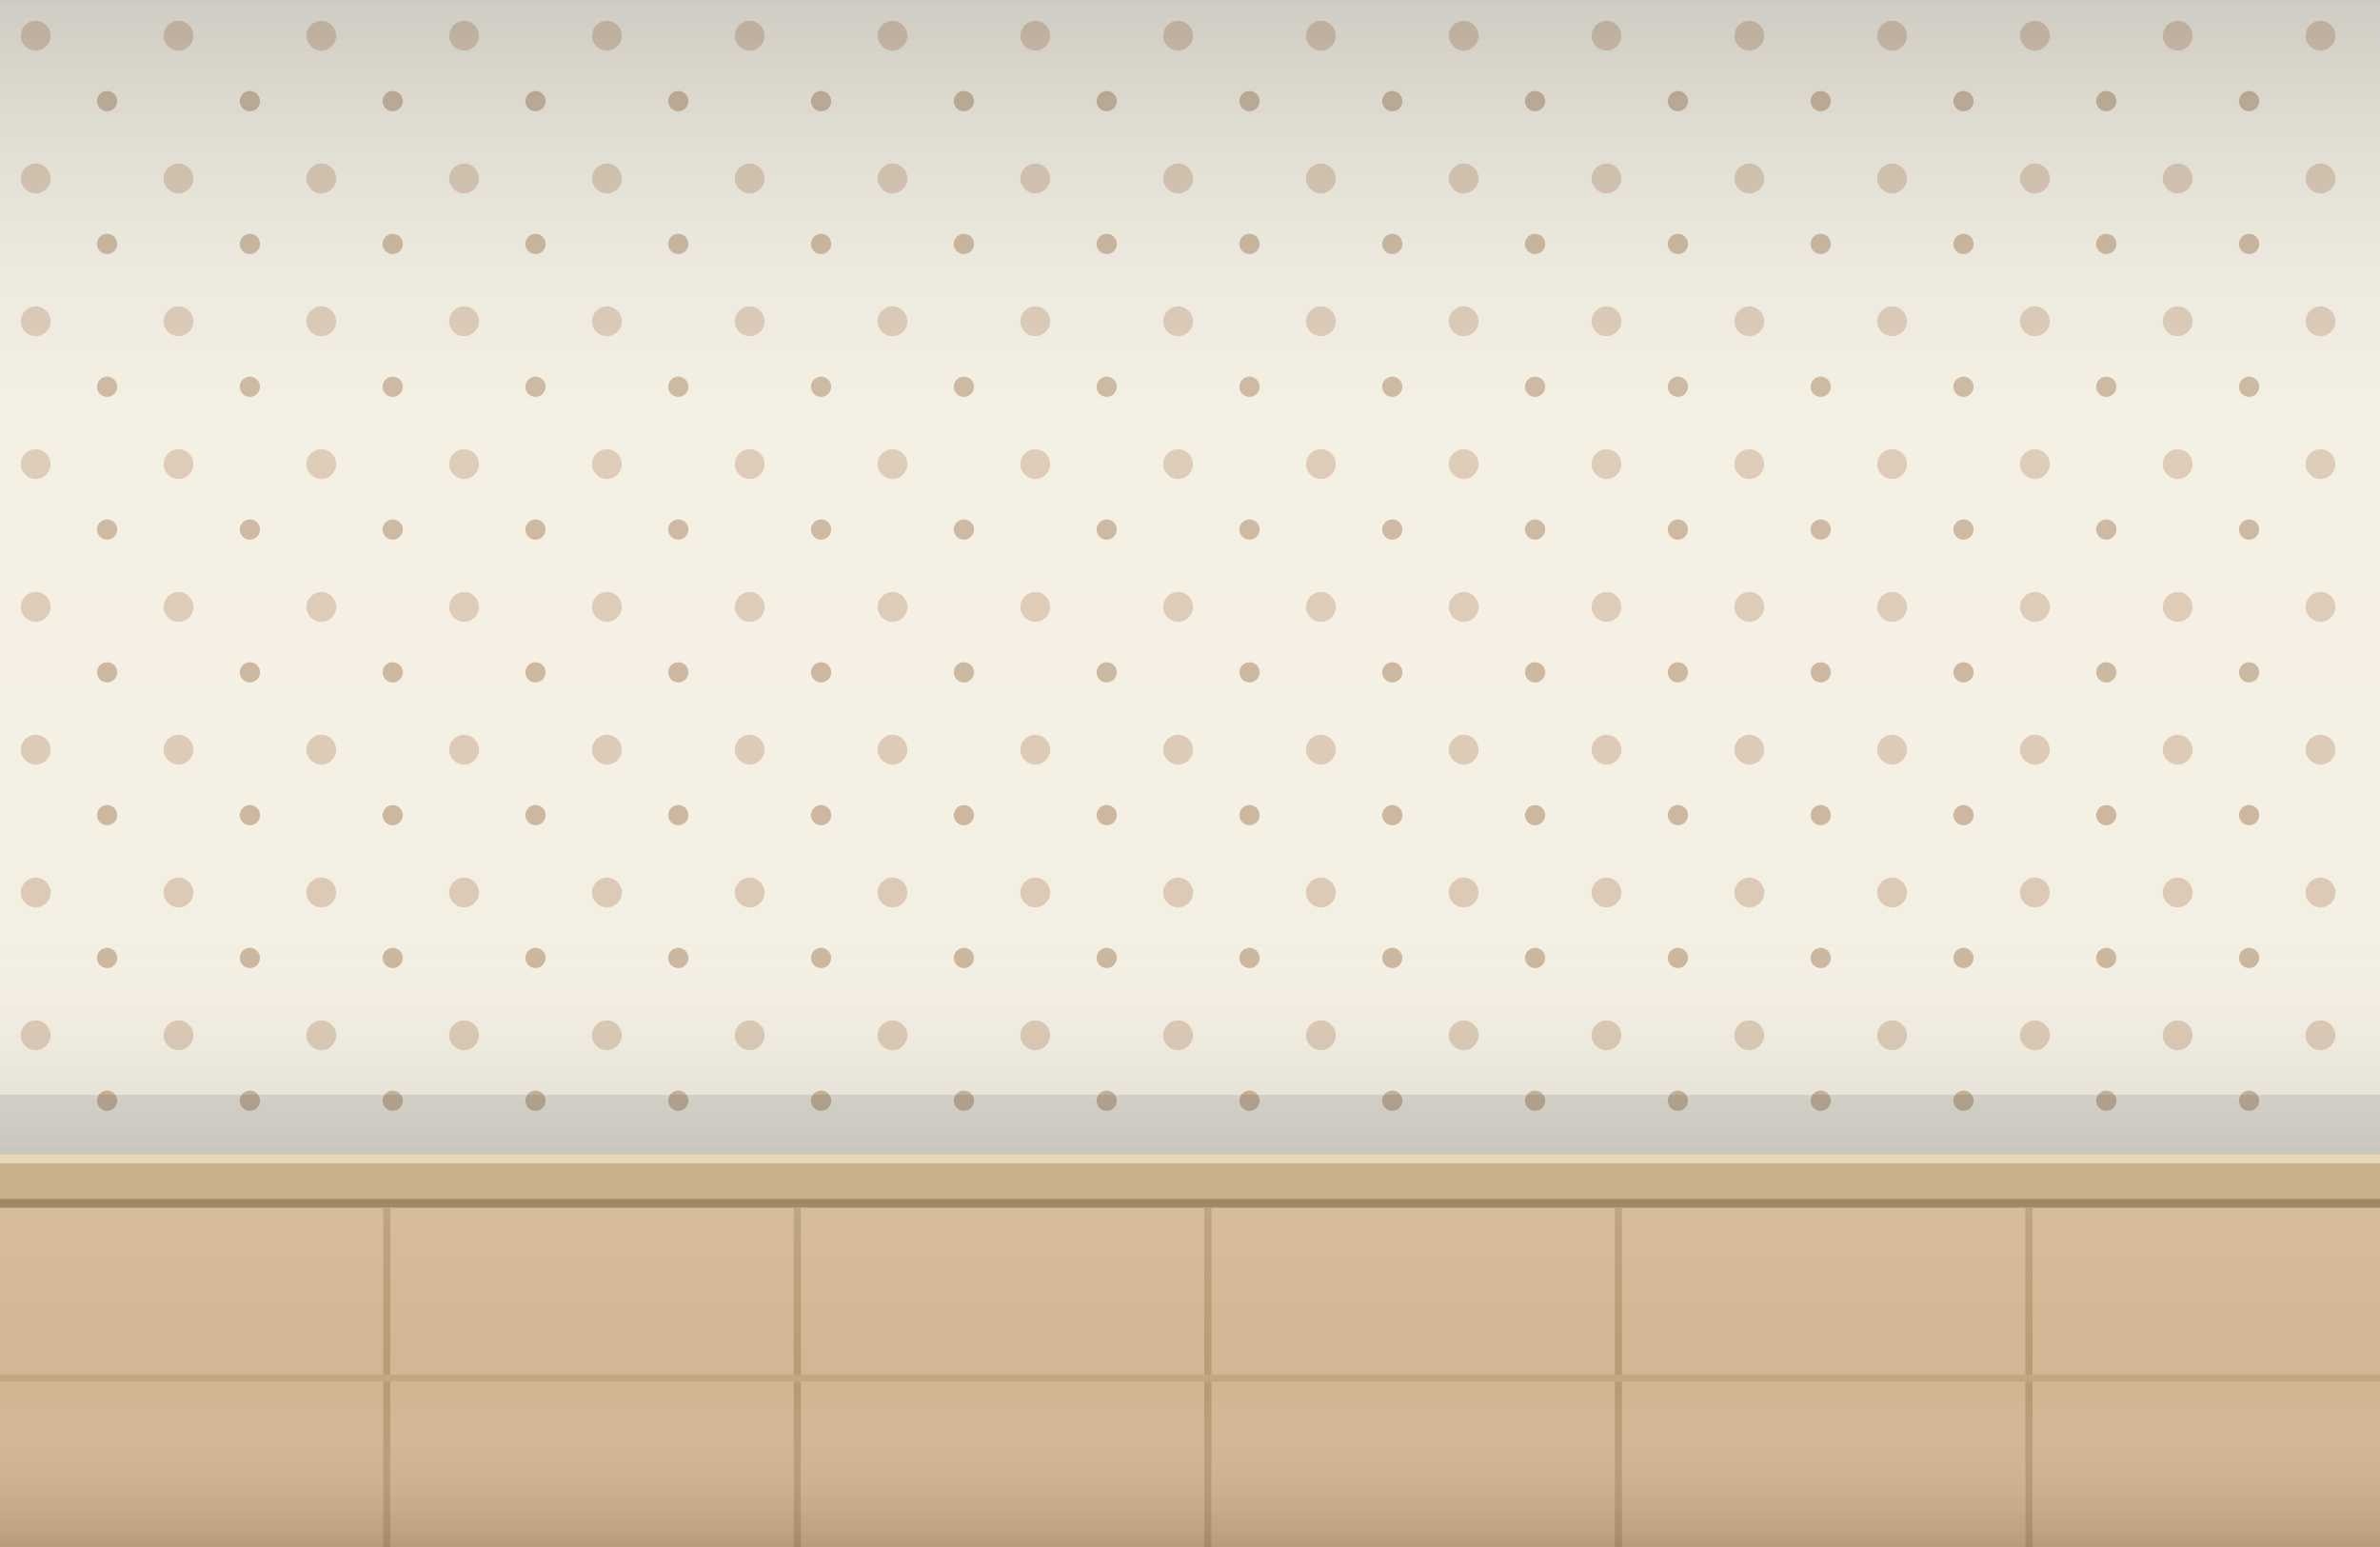
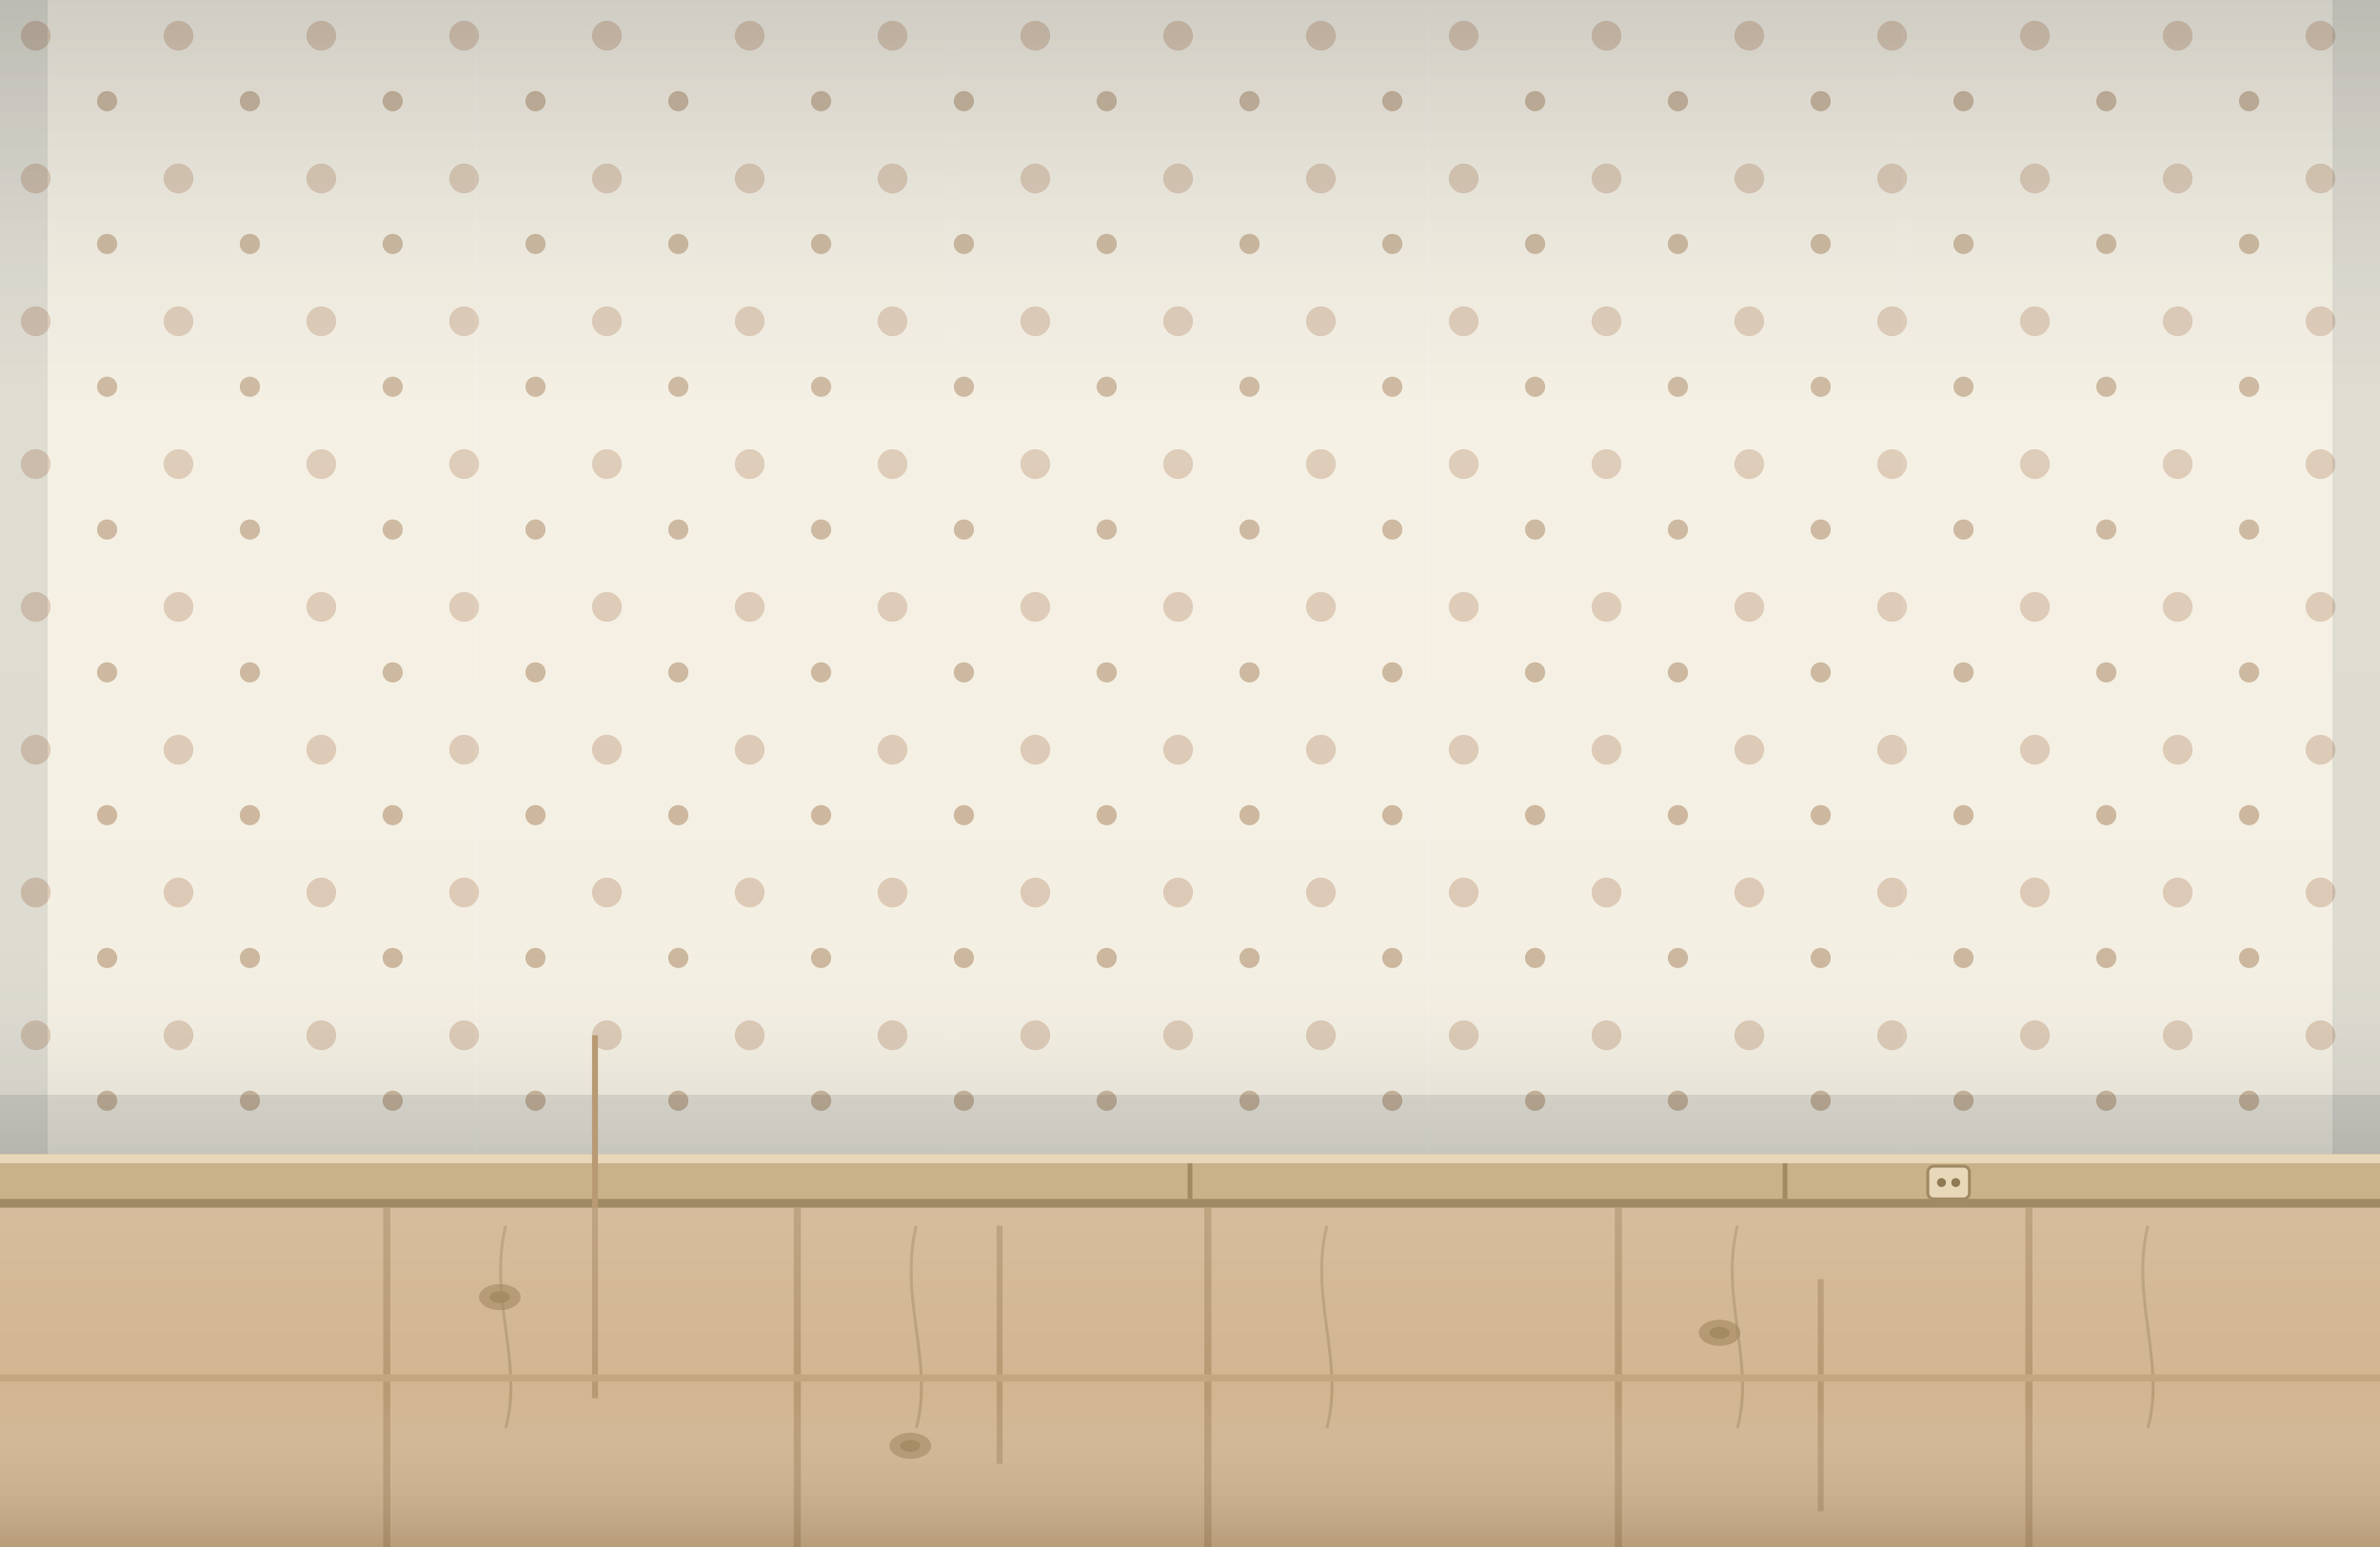
<svg xmlns="http://www.w3.org/2000/svg" viewBox="0 0 800 520" preserveAspectRatio="xMidYMid slice">
  <style>
    .st { animation: twinkle 2.6s ease-in-out infinite; }
    @keyframes twinkle { 0%, 100% { opacity: 0.25; } 50% { opacity: 1; } }
    .rain { animation: fall 1.6s linear infinite; }
    @keyframes fall { 0% { transform: translateY(-140px); } 100% { transform: translateY(0); } }
    .pt { animation: petal 8s linear infinite; }
    .pt.p2 { animation-duration: 10s; animation-delay: 2.6s; }
    .pt.p3 { animation-duration: 9s; animation-delay: 5s; }
    @keyframes petal { 0% { transform: translate(0, -20px) rotate(0deg); opacity: 0; } 12% { opacity: 1; } 88% { opacity: 1; } 100% { transform: translate(-60px, 420px) rotate(300deg); opacity: 0; } }
    .mist1 { animation: mbreath 9s ease-in-out infinite alternate; }
    .mist2 { animation: mbreath 12s ease-in-out infinite alternate; animation-delay: 2s; }
    @keyframes mbreath { 0% { opacity: 0.5; } 100% { opacity: 0.85; } }
  </style>
  <defs>
    <pattern id="wp" width="48" height="48" patternUnits="userSpaceOnUse">
      <rect width="48" height="48" fill="#f4efe2" />
      <circle cx="12" cy="12" r="5" fill="#dcc9b4" />
      <circle cx="36" cy="34" r="3.4" fill="#cbb69c" />
    </pattern>
    <linearGradient id="wallGlow" x1="0" y1="0" x2="0" y2="1">
      <stop offset="0" stop-color="#0a1420" stop-opacity="0.16" />
      <stop offset="0.35" stop-color="#ffffff" stop-opacity="0.07" />
      <stop offset="0.8" stop-color="#ffffff" stop-opacity="0.02" />
      <stop offset="1" stop-color="#0a1420" stop-opacity="0.12" />
    </linearGradient>
    <linearGradient id="floorShade" x1="0" y1="0" x2="0" y2="1">
      <stop offset="0" stop-color="#ffffff" stop-opacity="0.1" />
      <stop offset="0.55" stop-color="#ffffff" stop-opacity="0" />
      <stop offset="1" stop-color="#7c6244" stop-opacity="0.3" />
    </linearGradient>
  </defs>
  <rect width="800" height="395" fill="url(#wp)" />
+   <line x1="160" y1="0" x2="160" y2="388" stroke="#ffffff" stroke-width="1" opacity="0.06" />
+   <line x1="320" y1="0" x2="320" y2="388" stroke="#ffffff" stroke-width="1" opacity="0.06" />
+   <line x1="480" y1="0" x2="480" y2="388" stroke="#ffffff" stroke-width="1" opacity="0.06" />
+   <line x1="640" y1="0" x2="640" y2="388" stroke="#ffffff" stroke-width="1" opacity="0.06" />
+   <rect width="16" height="388" fill="#0a1420" opacity="0.10" />
+   <rect x="784" width="16" height="388" fill="#0a1420" opacity="0.10" />
  <rect width="800" height="395" fill="url(#wallGlow)" />
  <rect y="368" width="800" height="20" fill="#0a1420" opacity="0.10" />
  <rect y="388" width="800" height="18" fill="#c9b18a" />
  <rect y="388" width="800" height="3" fill="#e8d7b8" />
+   <line x1="200" y1="391" x2="200" y2="403" stroke="#a08a64" stroke-width="1.6" />
+   <line x1="400" y1="391" x2="400" y2="403" stroke="#a08a64" stroke-width="1.6" />
+   <line x1="600" y1="391" x2="600" y2="403" stroke="#a08a64" stroke-width="1.6" />
  <rect y="403" width="800" height="3" fill="#a08a64" />
+   <g>
+     <rect x="648" y="392" width="14" height="11" rx="2" fill="#e8d7b8" stroke="#a08a64" stroke-width="1" />
+     <circle cx="652.6" cy="397.5" r="1.5" fill="#8f7a54" />
+     <circle cx="657.4" cy="397.5" r="1.5" fill="#8f7a54" />
+   </g>
  <rect y="406" width="800" height="114" fill="#d2b591" />
  <g>
    <line x1="130" y1="406" x2="130" y2="520" stroke="#b89a74" stroke-width="2.4" />
    <line x1="268" y1="406" x2="268" y2="520" stroke="#b89a74" stroke-width="2.4" />
    <line x1="406" y1="406" x2="406" y2="520" stroke="#b89a74" stroke-width="2.4" />
    <line x1="544" y1="406" x2="544" y2="520" stroke="#b89a74" stroke-width="2.4" />
    <line x1="682" y1="406" x2="682" y2="520" stroke="#b89a74" stroke-width="2.4" />
  </g>
+   <g>
+     <line x1="200" y1="470" x2="200" y2="348" stroke="#b89a74" stroke-width="2" />
+     <line x1="336" y1="412" x2="336" y2="492" stroke="#b89a74" stroke-width="2" />
+     <line x1="612" y1="430" x2="612" y2="508" stroke="#b89a74" stroke-width="2" />
+   </g>
+   <g>
+     <path d="M170 412 C164 436 176 458 170 480" stroke="#a68c66" stroke-width="1" fill="none" opacity="0.55" />
+     <path d="M308 412 C302 436 314 458 308 480" stroke="#a68c66" stroke-width="1" fill="none" opacity="0.55" />
+     <path d="M446 412 C440 436 452 458 446 480" stroke="#a68c66" stroke-width="1" fill="none" opacity="0.55" />
+     <path d="M584 412 C578 436 590 458 584 480" stroke="#a68c66" stroke-width="1" fill="none" opacity="0.55" />
+     <path d="M722 412 C716 436 728 458 722 480" stroke="#a68c66" stroke-width="1" fill="none" opacity="0.55" />
+   </g>
+   <g>
+     <ellipse cx="168" cy="436" rx="7" ry="4.4" fill="#9c8258" opacity="0.6" />
+     <ellipse cx="168" cy="436" rx="3.4" ry="2" fill="#9c8258" opacity="0.8" />
+     <ellipse cx="306" cy="486" rx="7" ry="4.4" fill="#9c8258" opacity="0.6" />
+     <ellipse cx="306" cy="486" rx="3.4" ry="2" fill="#9c8258" opacity="0.8" />
+     <ellipse cx="578" cy="448" rx="7" ry="4.4" fill="#9c8258" opacity="0.6" />
+     <ellipse cx="578" cy="448" rx="3.4" ry="2" fill="#9c8258" opacity="0.8" />
+   </g>
  <rect y="462" width="800" height="2.4" fill="#c4a67f" />
  <rect y="406" width="800" height="114" fill="url(#floorShade)" />
</svg>
